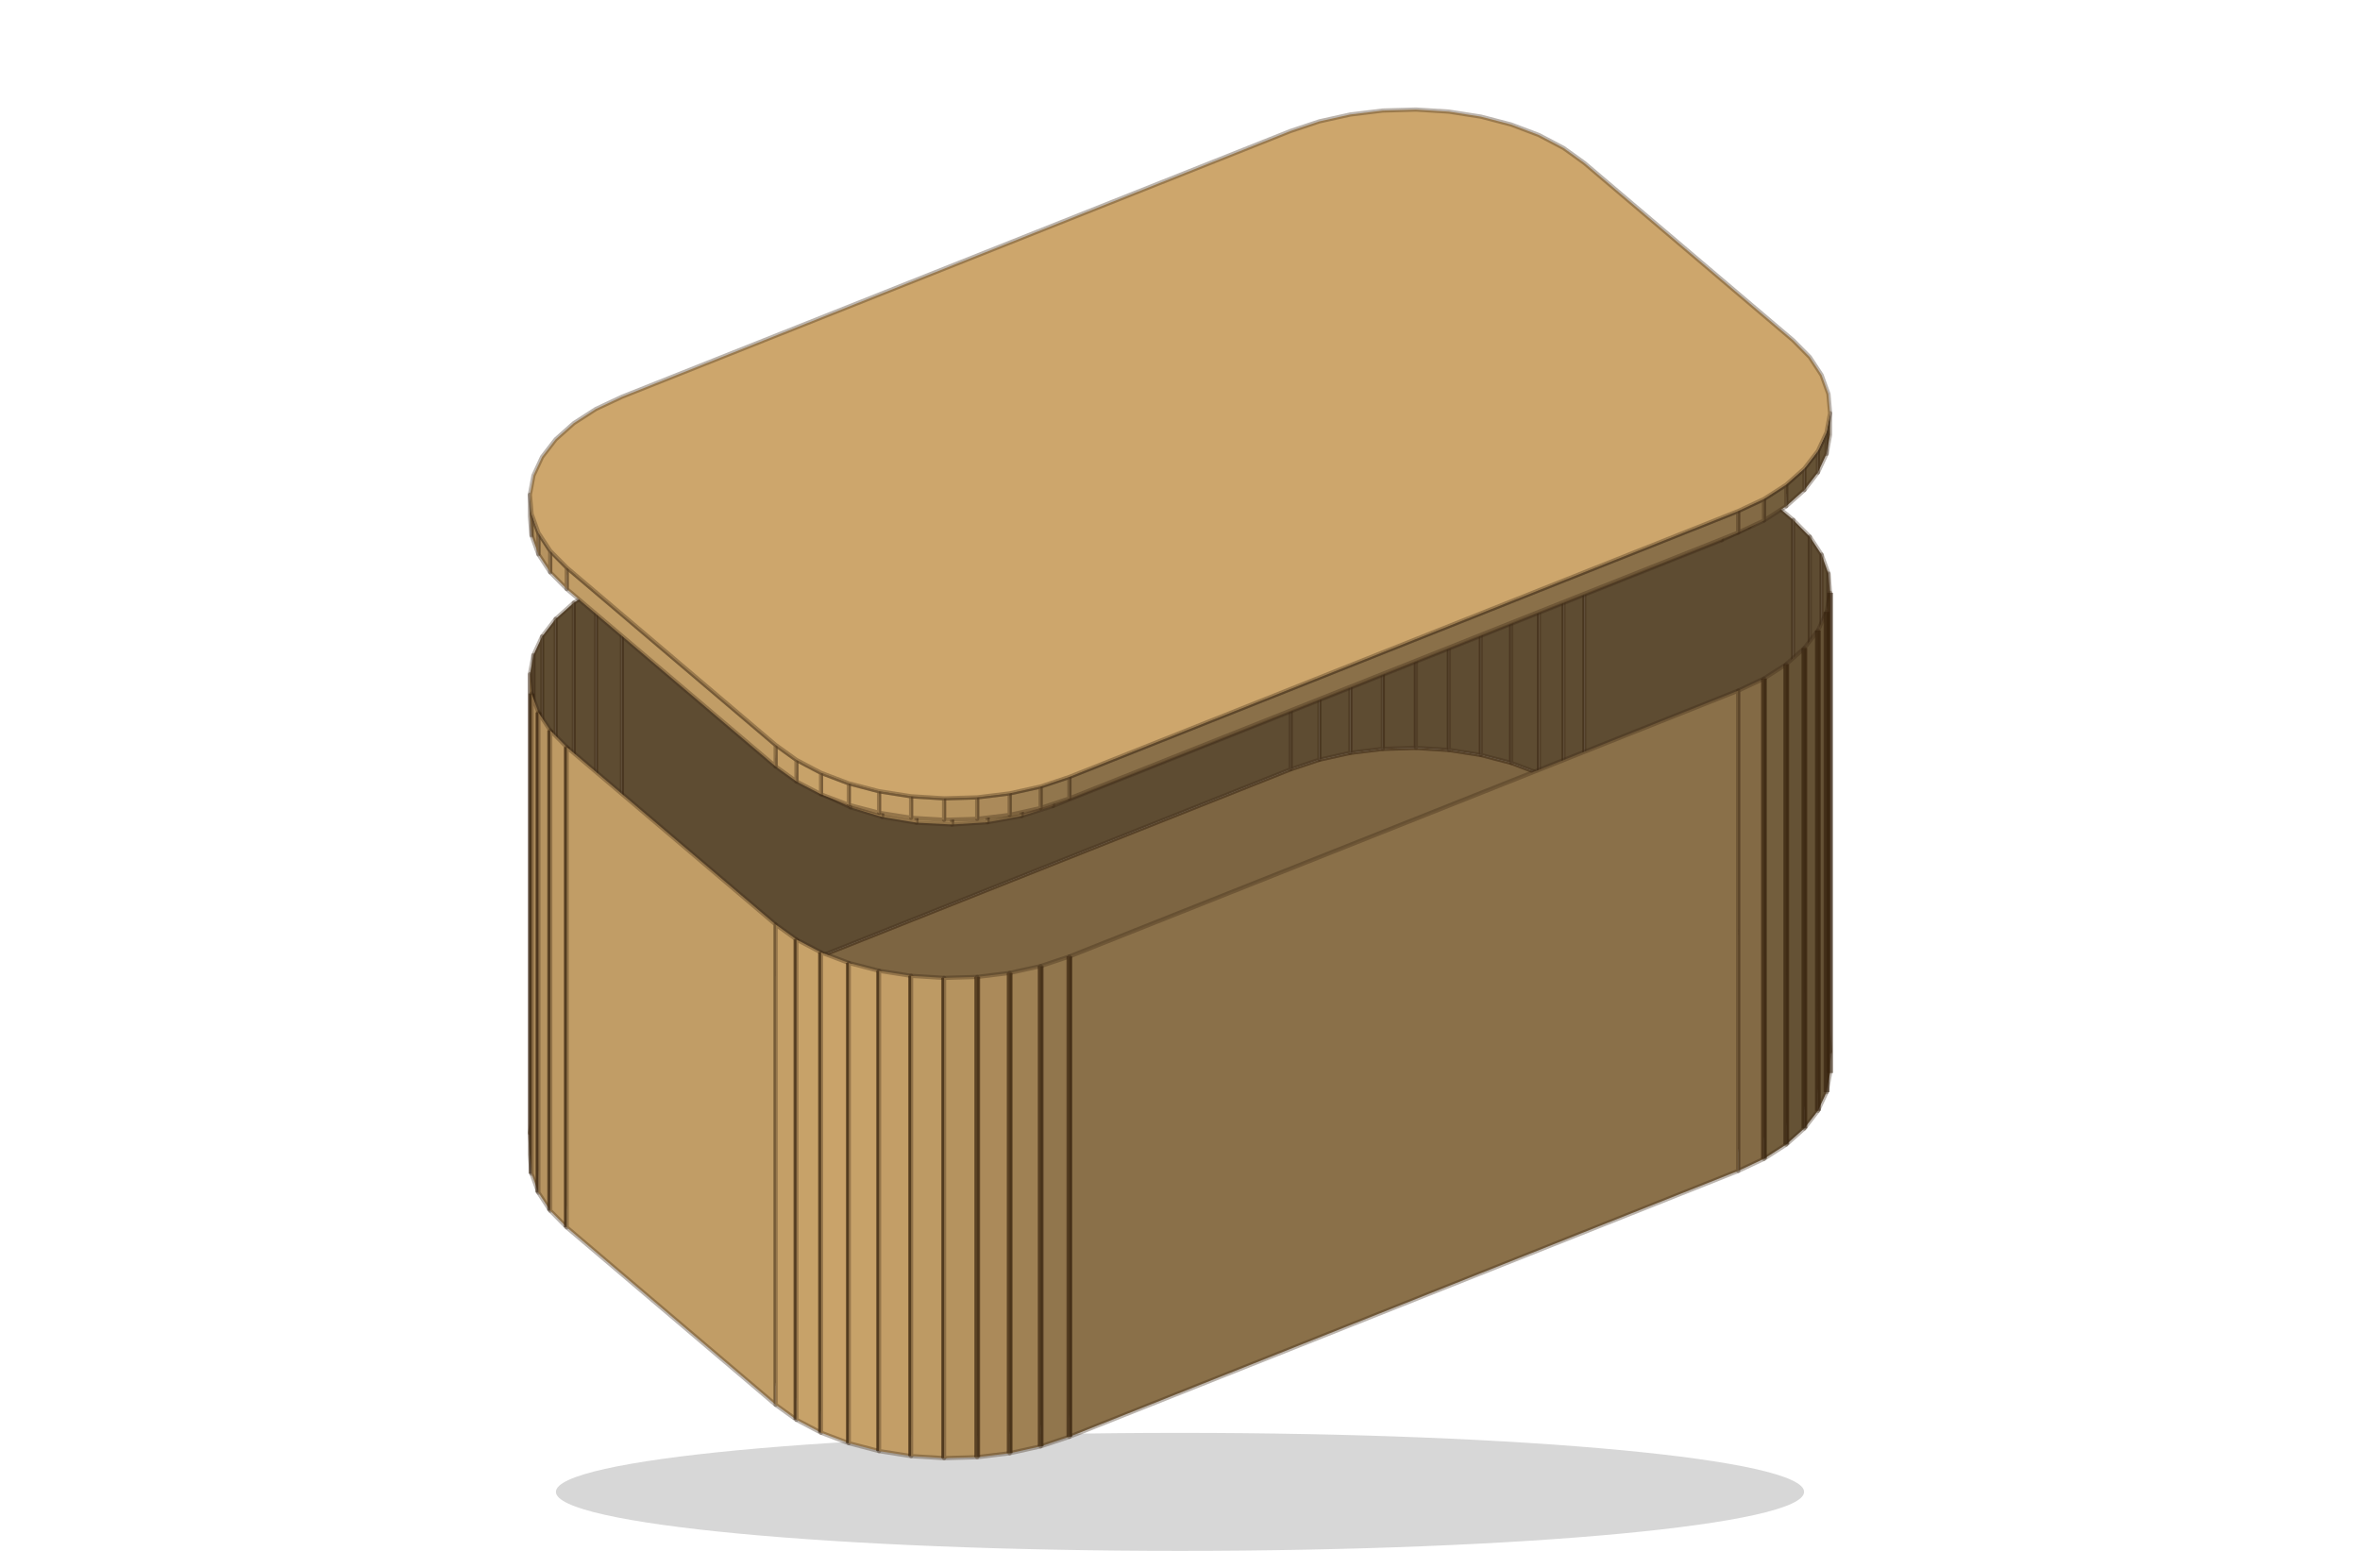
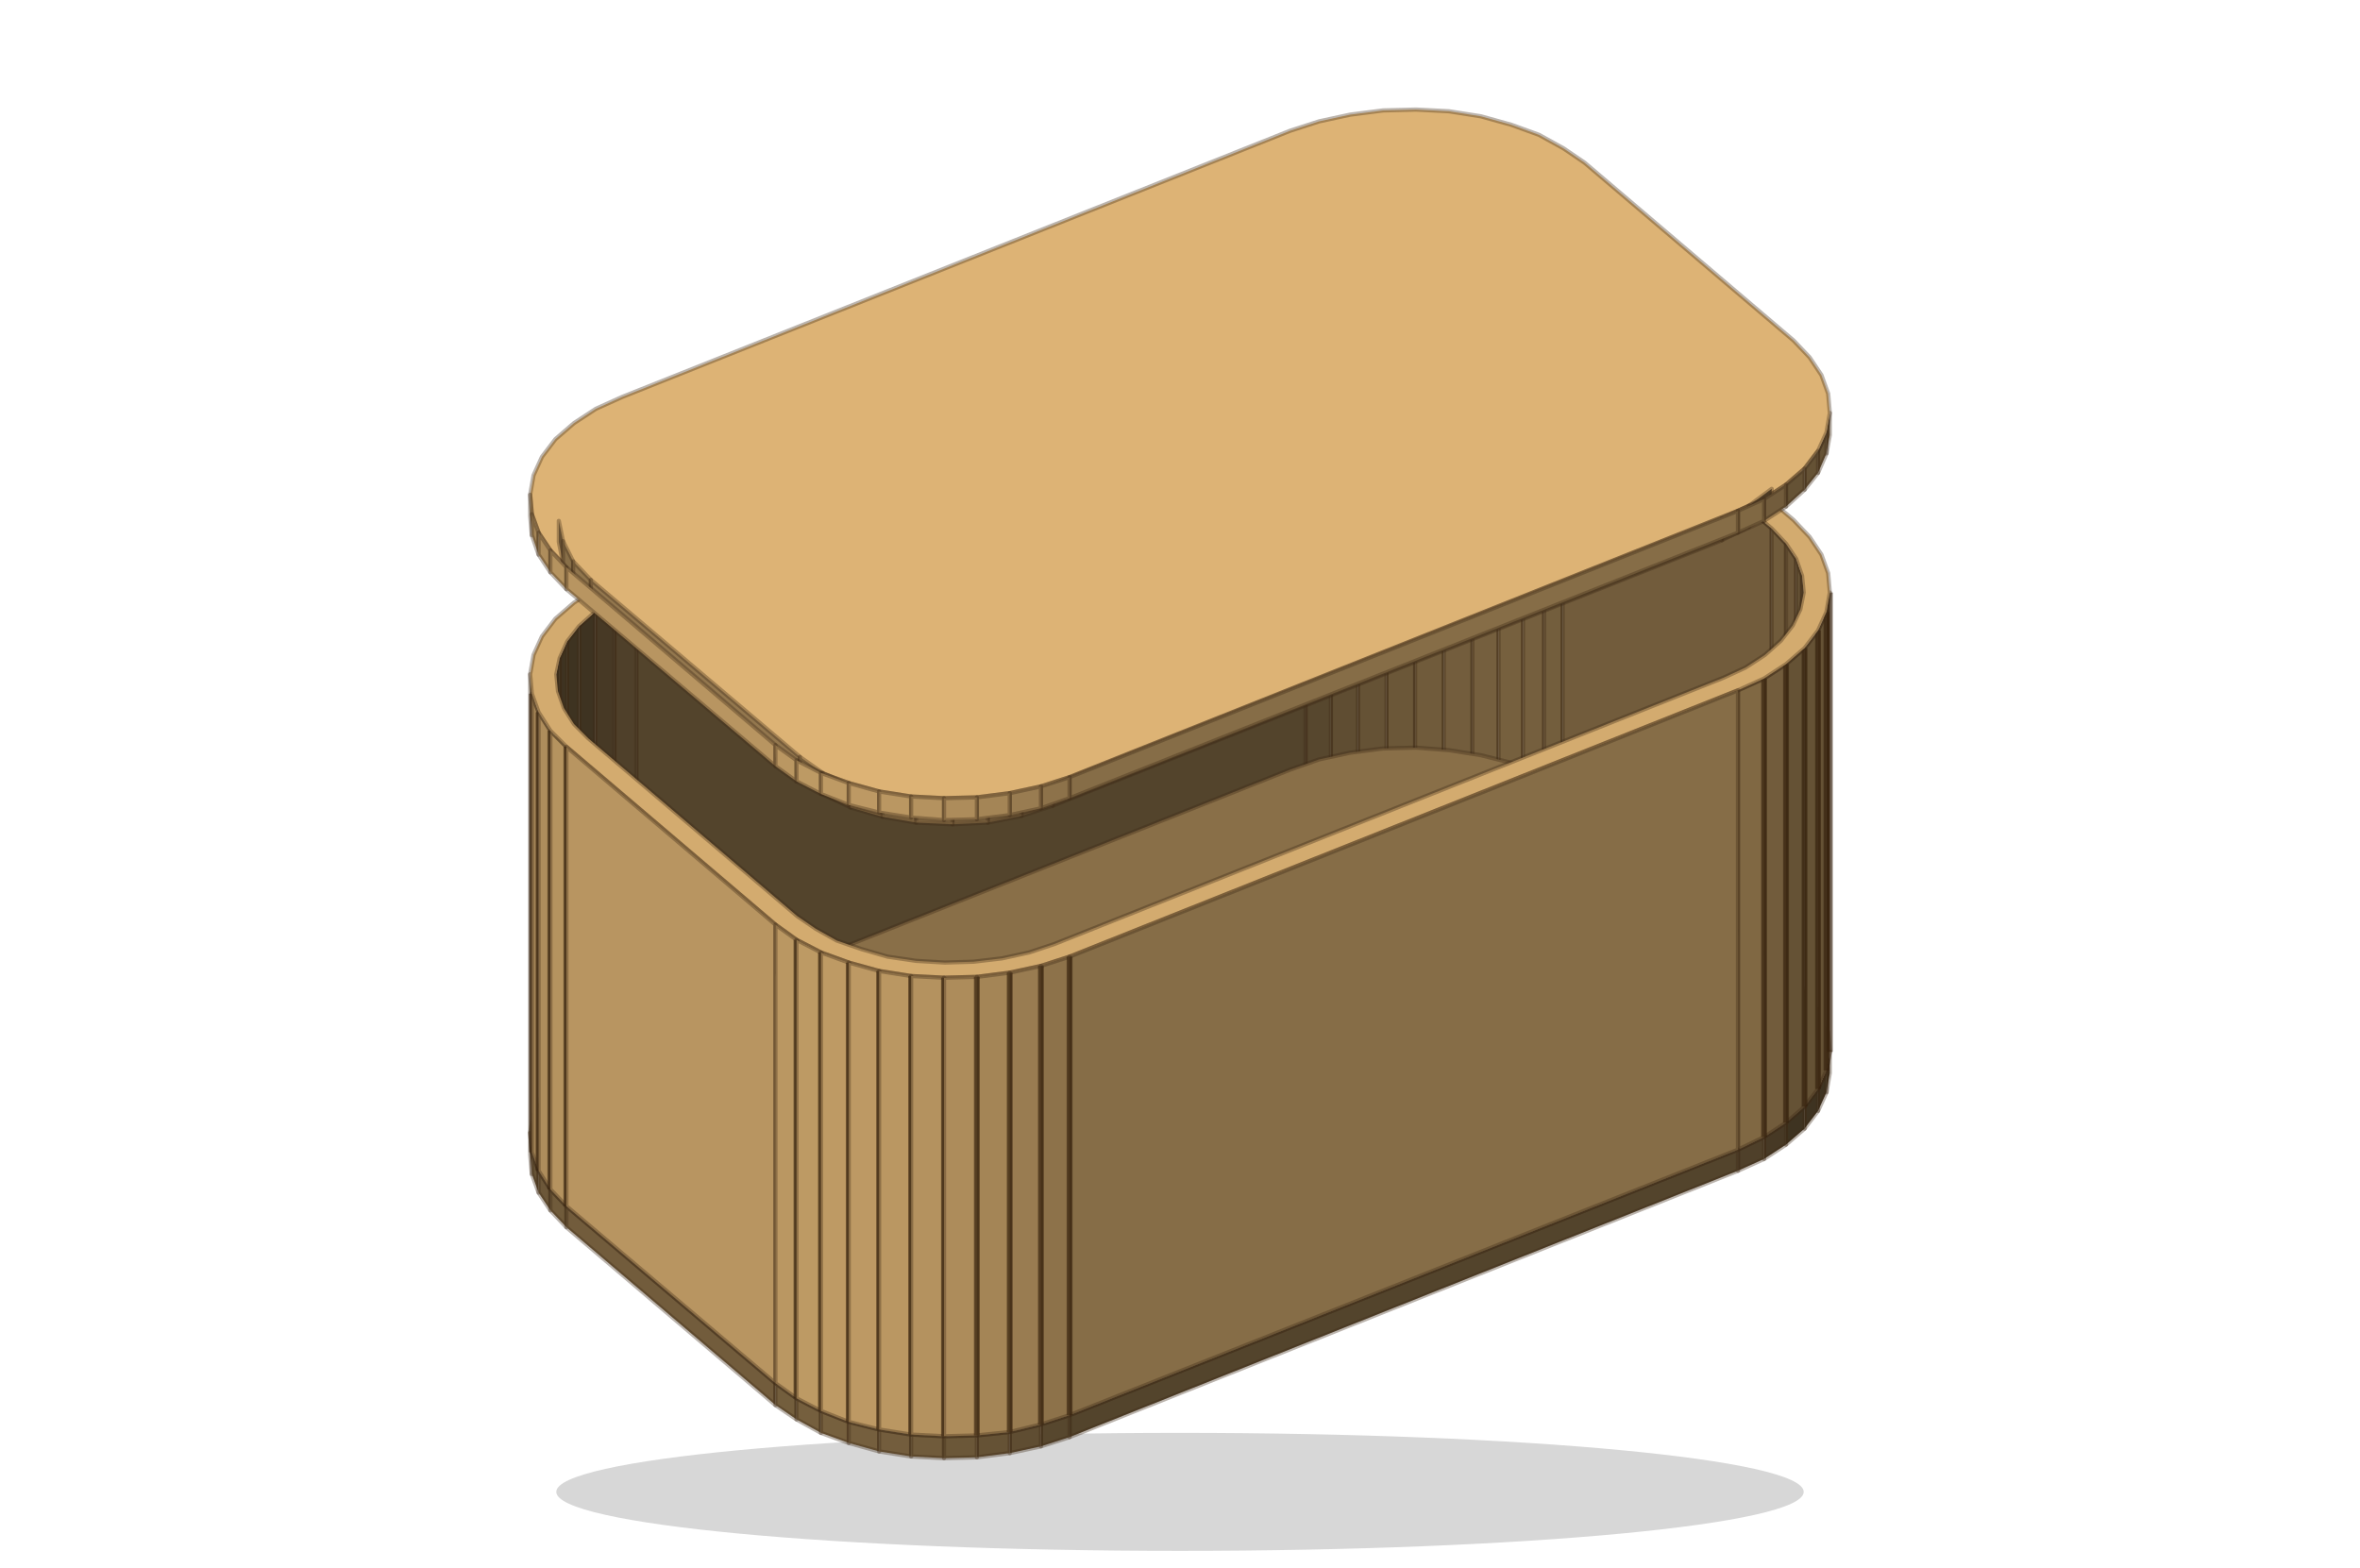
<svg xmlns="http://www.w3.org/2000/svg" viewBox="0 0 280 186">
-   <ellipse cx="140" cy="177" rx="74.045" ry="7" fill="#000" fill-opacity=".16" />
-   <polygon points="73.778,122.811 153.121,91.272 156.533,90.133 160.21,89.318 164.061,88.847 167.991,88.732 171.904,88.976 175.703,89.573 179.294,90.507 182.59,91.757 185.509,93.29 187.979,95.07 212.76,116.116 214.72,118.099 216.122,120.235 216.932,122.473 217.13,124.756 216.71,127.03 215.683,129.237 214.075,131.324 211.925,133.239 209.285,134.935 206.222,136.37 126.879,167.909 123.467,169.048 119.79,169.863 115.939,170.334 112.009,170.449 108.096,170.205 104.297,169.608 100.706,168.674 97.41,167.424 94.491,165.891 92.021,164.111 67.24,143.065 65.28,141.082 63.878,138.946 63.068,136.708 62.87,134.425 63.29,132.151 64.317,129.944 65.925,127.857 68.075,125.942 70.715,124.246" fill="rgb(125,101,66)" stroke="rgba(60,40,20,.35)" stroke-width=".5" stroke-linejoin="round" />
-   <polygon points="164.061,88.847 167.991,88.732 167.991,34.304 164.061,34.418" fill="rgb(94,76,50)" stroke="rgba(60,40,20,.35)" stroke-width=".5" stroke-linejoin="round" />
-   <polygon points="167.991,88.732 171.904,88.976 171.904,34.548 167.991,34.304" fill="rgb(94,76,50)" stroke="rgba(60,40,20,.35)" stroke-width=".5" stroke-linejoin="round" />
-   <polygon points="160.21,89.318 164.061,88.847 164.061,34.418 160.21,34.889" fill="rgb(94,76,50)" stroke="rgba(60,40,20,.35)" stroke-width=".5" stroke-linejoin="round" />
-   <polygon points="171.904,88.976 175.703,89.573 175.703,35.144 171.904,34.548" fill="rgb(94,76,50)" stroke="rgba(60,40,20,.35)" stroke-width=".5" stroke-linejoin="round" />
-   <polygon points="156.533,90.133 160.21,89.318 160.21,34.889 156.533,35.704" fill="rgb(94,76,50)" stroke="rgba(60,40,20,.35)" stroke-width=".5" stroke-linejoin="round" />
-   <polygon points="175.703,89.573 179.294,90.507 179.294,36.079 175.703,35.144" fill="rgb(94,76,50)" stroke="rgba(60,40,20,.35)" stroke-width=".5" stroke-linejoin="round" />
-   <polygon points="153.121,91.272 156.533,90.133 156.533,35.704 153.121,36.843" fill="rgb(94,76,50)" stroke="rgba(60,40,20,.35)" stroke-width=".5" stroke-linejoin="round" />
-   <polygon points="179.294,90.507 182.59,91.757 182.59,37.328 179.294,36.079" fill="rgb(94,76,50)" stroke="rgba(60,40,20,.35)" stroke-width=".5" stroke-linejoin="round" />
-   <polygon points="182.59,91.757 185.509,93.29 185.509,38.862 182.59,37.328" fill="rgb(94,76,50)" stroke="rgba(60,40,20,.35)" stroke-width=".5" stroke-linejoin="round" />
-   <polygon points="185.509,93.29 187.979,95.07 187.979,40.642 185.509,38.862" fill="rgb(94,76,50)" stroke="rgba(60,40,20,.35)" stroke-width=".5" stroke-linejoin="round" />
-   <polygon points="187.979,95.07 212.76,116.116 212.76,61.688 187.979,40.642" fill="rgb(94,76,50)" stroke="rgba(60,40,20,.35)" stroke-width=".5" stroke-linejoin="round" />
-   <polygon points="73.778,122.811 153.121,91.272 153.121,36.843 73.778,68.382" fill="rgb(94,76,50)" stroke="rgba(60,40,20,.35)" stroke-width=".5" stroke-linejoin="round" />
-   <polygon points="212.76,116.116 214.72,118.099 214.72,63.67 212.76,61.688" fill="rgb(94,76,50)" stroke="rgba(60,40,20,.35)" stroke-width=".5" stroke-linejoin="round" />
-   <polygon points="214.72,118.099 216.122,120.235 216.122,65.807 214.72,63.67" fill="rgb(94,76,50)" stroke="rgba(60,40,20,.35)" stroke-width=".5" stroke-linejoin="round" />
-   <polygon points="216.122,120.235 216.932,122.473 216.932,68.044 216.122,65.807" fill="rgb(94,76,50)" stroke="rgba(60,40,20,.35)" stroke-width=".5" stroke-linejoin="round" />
-   <polygon points="70.715,124.246 73.778,122.811 73.778,68.382 70.715,69.817" fill="rgb(94,76,50)" stroke="rgba(60,40,20,.35)" stroke-width=".5" stroke-linejoin="round" />
-   <polygon points="216.932,122.473 217.13,124.756 217.13,70.328 216.932,68.044" fill="rgb(94,76,50)" stroke="rgba(60,40,20,.35)" stroke-width=".5" stroke-linejoin="round" />
-   <polygon points="68.075,125.942 70.715,124.246 70.715,69.817 68.075,71.513" fill="rgb(94,76,50)" stroke="rgba(60,40,20,.35)" stroke-width=".5" stroke-linejoin="round" />
-   <polygon points="65.925,127.857 68.075,125.942 68.075,71.513 65.925,73.428" fill="rgb(94,76,50)" stroke="rgba(60,40,20,.35)" stroke-width=".5" stroke-linejoin="round" />
-   <polygon points="64.317,129.944 65.925,127.857 65.925,73.428 64.317,75.515" fill="rgb(94,76,50)" stroke="rgba(60,40,20,.35)" stroke-width=".5" stroke-linejoin="round" />
-   <polygon points="63.29,132.151 64.317,129.944 64.317,75.515 63.29,77.722" fill="rgb(94,76,50)" stroke="rgba(60,40,20,.35)" stroke-width=".5" stroke-linejoin="round" />
-   <polygon points="62.87,134.425 63.29,132.151 63.29,77.722 62.87,79.996" fill="rgb(94,76,50)" stroke="rgba(60,40,20,.35)" stroke-width=".5" stroke-linejoin="round" />
-   <polygon points="217.13,127.308 216.71,129.581 216.71,72.601 217.13,70.328" fill="rgb(101,82,53)" stroke="rgba(60,40,20,.35)" stroke-width=".5" stroke-linejoin="round" />
-   <line x1="217.13" y1="127.308" x2="217.13" y2="70.328" stroke="rgba(50,30,10,.55)" stroke-width=".7" />
-   <polygon points="216.71,129.581 215.683,131.789 215.683,74.809 216.71,72.601" fill="rgb(101,82,53)" stroke="rgba(60,40,20,.35)" stroke-width=".5" stroke-linejoin="round" />
-   <line x1="216.71" y1="129.581" x2="216.71" y2="72.601" stroke="rgba(50,30,10,.55)" stroke-width=".7" />
-   <polygon points="215.683,131.789 214.075,133.875 214.075,76.896 215.683,74.809" fill="rgb(101,82,53)" stroke="rgba(60,40,20,.35)" stroke-width=".5" stroke-linejoin="round" />
-   <line x1="215.683" y1="131.789" x2="215.683" y2="74.809" stroke="rgba(50,30,10,.55)" stroke-width=".7" />
-   <polygon points="214.075,133.875 211.925,135.79 211.925,78.81 214.075,76.896" fill="rgb(101,82,53)" stroke="rgba(60,40,20,.35)" stroke-width=".5" stroke-linejoin="round" />
-   <line x1="214.075" y1="133.875" x2="214.075" y2="76.896" stroke="rgba(50,30,10,.55)" stroke-width=".7" />
-   <polygon points="211.925,135.79 209.285,137.486 209.285,80.506 211.925,78.81" fill="rgb(115,94,61)" stroke="rgba(60,40,20,.35)" stroke-width=".5" stroke-linejoin="round" />
-   <line x1="211.925" y1="135.79" x2="211.925" y2="78.81" stroke="rgba(50,30,10,.55)" stroke-width=".7" />
-   <polygon points="63.068,139.259 62.87,136.976 62.87,79.996 63.068,82.28" fill="rgb(160,130,84)" stroke="rgba(60,40,20,.35)" stroke-width=".5" stroke-linejoin="round" />
-   <line x1="63.068" y1="139.259" x2="63.068" y2="82.28" stroke="rgba(50,30,10,.55)" stroke-width=".7" />
-   <polygon points="209.285,137.486 206.222,138.921 206.222,81.942 209.285,80.506" fill="rgb(131,106,69)" stroke="rgba(60,40,20,.35)" stroke-width=".5" stroke-linejoin="round" />
-   <line x1="209.285" y1="137.486" x2="209.285" y2="80.506" stroke="rgba(50,30,10,.55)" stroke-width=".7" />
-   <polygon points="63.878,141.497 63.068,139.259 63.068,82.28 63.878,84.517" fill="rgb(172,139,91)" stroke="rgba(60,40,20,.35)" stroke-width=".5" stroke-linejoin="round" />
-   <line x1="63.878" y1="141.497" x2="63.878" y2="84.517" stroke="rgba(50,30,10,.55)" stroke-width=".7" />
-   <polygon points="65.28,143.633 63.878,141.497 63.878,84.517 65.28,86.654" fill="rgb(182,147,96)" stroke="rgba(60,40,20,.35)" stroke-width=".5" stroke-linejoin="round" />
-   <line x1="65.28" y1="143.633" x2="65.28" y2="86.654" stroke="rgba(50,30,10,.55)" stroke-width=".7" />
-   <polygon points="67.24,145.616 65.28,143.633 65.28,86.654 67.24,88.636" fill="rgb(190,154,100)" stroke="rgba(60,40,20,.35)" stroke-width=".5" stroke-linejoin="round" />
-   <line x1="67.24" y1="145.616" x2="67.24" y2="88.636" stroke="rgba(50,30,10,.55)" stroke-width=".7" />
-   <polygon points="206.222,138.921 126.879,170.461 126.879,113.481 206.222,81.942" fill="rgb(138,112,73)" stroke="rgba(60,40,20,.35)" stroke-width=".5" stroke-linejoin="round" />
-   <polygon points="92.021,166.662 67.24,145.616 67.24,88.636 92.021,109.682" fill="rgb(193,157,102)" stroke="rgba(60,40,20,.35)" stroke-width=".5" stroke-linejoin="round" />
-   <polygon points="94.491,168.442 92.021,166.662 92.021,109.682 94.491,111.462" fill="rgb(196,159,103)" stroke="rgba(60,40,20,.35)" stroke-width=".5" stroke-linejoin="round" />
-   <line x1="94.491" y1="168.442" x2="94.491" y2="111.462" stroke="rgba(50,30,10,.55)" stroke-width=".7" />
-   <polygon points="97.41,169.976 94.491,168.442 94.491,111.462 97.41,112.996" fill="rgb(199,162,105)" stroke="rgba(60,40,20,.35)" stroke-width=".5" stroke-linejoin="round" />
-   <line x1="97.41" y1="169.976" x2="97.41" y2="112.996" stroke="rgba(50,30,10,.55)" stroke-width=".7" />
-   <polygon points="100.706,171.225 97.41,169.976 97.41,112.996 100.706,114.245" fill="rgb(201,163,106)" stroke="rgba(60,40,20,.35)" stroke-width=".5" stroke-linejoin="round" />
-   <line x1="100.706" y1="171.225" x2="100.706" y2="114.245" stroke="rgba(50,30,10,.55)" stroke-width=".7" />
-   <polygon points="126.879,170.461 123.467,171.6 123.467,114.62 126.879,113.481" fill="rgb(145,118,77)" stroke="rgba(60,40,20,.35)" stroke-width=".5" stroke-linejoin="round" />
-   <line x1="126.879" y1="170.461" x2="126.879" y2="113.481" stroke="rgba(50,30,10,.55)" stroke-width=".7" />
-   <polygon points="104.297,172.16 100.706,171.225 100.706,114.245 104.297,115.18" fill="rgb(199,162,105)" stroke="rgba(60,40,20,.35)" stroke-width=".5" stroke-linejoin="round" />
-   <line x1="104.297" y1="172.16" x2="104.297" y2="115.18" stroke="rgba(50,30,10,.55)" stroke-width=".7" />
-   <polygon points="123.467,171.6 119.79,172.415 119.79,115.435 123.467,114.62" fill="rgb(159,129,84)" stroke="rgba(60,40,20,.35)" stroke-width=".5" stroke-linejoin="round" />
-   <line x1="123.467" y1="171.6" x2="123.467" y2="114.62" stroke="rgba(50,30,10,.55)" stroke-width=".7" />
-   <polygon points="108.096,172.756 104.297,172.16 104.297,115.18 108.096,115.776" fill="rgb(195,158,103)" stroke="rgba(60,40,20,.35)" stroke-width=".5" stroke-linejoin="round" />
-   <line x1="108.096" y1="172.756" x2="108.096" y2="115.776" stroke="rgba(50,30,10,.55)" stroke-width=".7" />
-   <polygon points="119.79,172.415 115.939,172.885 115.939,115.905 119.79,115.435" fill="rgb(171,138,90)" stroke="rgba(60,40,20,.35)" stroke-width=".5" stroke-linejoin="round" />
-   <line x1="119.79" y1="172.415" x2="119.79" y2="115.435" stroke="rgba(50,30,10,.55)" stroke-width=".7" />
-   <polygon points="112.009,173 108.096,172.756 108.096,115.776 112.009,116.02" fill="rgb(189,154,100)" stroke="rgba(60,40,20,.35)" stroke-width=".5" stroke-linejoin="round" />
-   <line x1="112.009" y1="173" x2="112.009" y2="116.02" stroke="rgba(50,30,10,.55)" stroke-width=".7" />
-   <polygon points="115.939,172.885 112.009,173 112.009,116.02 115.939,115.905" fill="rgb(181,147,95)" stroke="rgba(60,40,20,.35)" stroke-width=".5" stroke-linejoin="round" />
-   <line x1="115.939" y1="172.885" x2="115.939" y2="115.905" stroke="rgba(50,30,10,.55)" stroke-width=".7" />
-   <polygon points="213.69,53.577 213.321,56.031 213.321,53.48 213.69,51.025" fill="rgb(101,82,53)" stroke="rgba(60,40,20,.35)" stroke-width=".5" stroke-linejoin="round" />
-   <polygon points="213.321,56.031 212.135,58.396 212.135,55.845 213.321,53.48" fill="rgb(101,82,53)" stroke="rgba(60,40,20,.35)" stroke-width=".5" stroke-linejoin="round" />
-   <polygon points="212.135,58.396 210.177,60.582 210.177,58.03 212.135,55.845" fill="rgb(101,82,53)" stroke="rgba(60,40,20,.35)" stroke-width=".5" stroke-linejoin="round" />
-   <polygon points="210.177,60.582 207.523,62.503 207.523,59.952 210.177,58.03" fill="rgb(110,89,58)" stroke="rgba(60,40,20,.35)" stroke-width=".5" stroke-linejoin="round" />
-   <polygon points="207.523,62.503 204.275,64.087 204.275,61.536 207.523,59.952" fill="rgb(129,105,68)" stroke="rgba(60,40,20,.35)" stroke-width=".5" stroke-linejoin="round" />
-   <polygon points="204.275,64.087 124.932,95.626 124.932,93.075 204.275,61.536" fill="rgb(138,112,73)" stroke="rgba(60,40,20,.35)" stroke-width=".5" stroke-linejoin="round" />
-   <polygon points="124.932,95.626 121.215,96.811 121.215,94.26 124.932,93.075" fill="rgb(147,119,78)" stroke="rgba(60,40,20,.35)" stroke-width=".5" stroke-linejoin="round" />
-   <polygon points="121.215,96.811 117.171,97.552 117.171,95.001 121.215,94.26" fill="rgb(163,133,86)" stroke="rgba(60,40,20,.35)" stroke-width=".5" stroke-linejoin="round" />
-   <polygon points="117.171,97.552 112.956,97.821 112.956,95.269 117.171,95.001" fill="rgb(177,144,94)" stroke="rgba(60,40,20,.35)" stroke-width=".5" stroke-linejoin="round" />
-   <polygon points="112.956,97.821 108.732,97.606 108.732,95.055 112.956,95.269" fill="rgb(188,153,99)" stroke="rgba(60,40,20,.35)" stroke-width=".5" stroke-linejoin="round" />
-   <polygon points="108.732,97.606 104.661,96.917 104.661,94.365 108.732,95.055" fill="rgb(196,159,103)" stroke="rgba(60,40,20,.35)" stroke-width=".5" stroke-linejoin="round" />
-   <polygon points="104.661,96.917 100.9,95.779 100.9,93.228 104.661,94.365" fill="rgb(200,162,105)" stroke="rgba(60,40,20,.35)" stroke-width=".5" stroke-linejoin="round" />
-   <polygon points="100.9,95.779 97.593,94.237 97.593,91.686 100.9,93.228" fill="rgb(200,162,106)" stroke="rgba(60,40,20,.35)" stroke-width=".5" stroke-linejoin="round" />
-   <polygon points="97.593,94.237 94.867,92.35 94.867,89.798 97.593,91.686" fill="rgb(196,159,104)" stroke="rgba(60,40,20,.35)" stroke-width=".5" stroke-linejoin="round" />
-   <polygon points="94.867,92.35 70.086,71.304 70.086,68.752 94.867,89.798" fill="rgb(193,157,102)" stroke="rgba(60,40,20,.35)" stroke-width=".5" stroke-linejoin="round" />
-   <polygon points="70.086,71.304 68.047,69.144 68.047,66.593 70.086,68.752" fill="rgb(189,153,100)" stroke="rgba(60,40,20,.35)" stroke-width=".5" stroke-linejoin="round" />
-   <polygon points="68.047,69.144 66.772,66.794 66.772,64.243 68.047,66.593" fill="rgb(178,145,94)" stroke="rgba(60,40,20,.35)" stroke-width=".5" stroke-linejoin="round" />
-   <polygon points="66.772,66.794 66.31,64.345 66.31,61.794 66.772,64.243" fill="rgb(165,133,87)" stroke="rgba(60,40,20,.35)" stroke-width=".5" stroke-linejoin="round" />
-   <polygon points="217.13,51.575 216.71,53.849 216.71,51.298 217.13,49.024" fill="rgb(101,82,53)" stroke="rgba(60,40,20,.35)" stroke-width=".5" stroke-linejoin="round" />
-   <polygon points="216.71,53.849 215.683,56.056 215.683,53.505 216.71,51.298" fill="rgb(101,82,53)" stroke="rgba(60,40,20,.35)" stroke-width=".5" stroke-linejoin="round" />
-   <polygon points="215.683,56.056 214.075,58.143 214.075,55.592 215.683,53.505" fill="rgb(101,82,53)" stroke="rgba(60,40,20,.35)" stroke-width=".5" stroke-linejoin="round" />
-   <polygon points="214.075,58.143 211.925,60.058 211.925,57.507 214.075,55.592" fill="rgb(101,82,53)" stroke="rgba(60,40,20,.35)" stroke-width=".5" stroke-linejoin="round" />
-   <polygon points="211.925,60.058 209.285,61.754 209.285,59.203 211.925,57.507" fill="rgb(115,94,61)" stroke="rgba(60,40,20,.35)" stroke-width=".5" stroke-linejoin="round" />
-   <polygon points="209.285,61.754 206.222,63.189 206.222,60.638 209.285,59.203" fill="rgb(131,106,69)" stroke="rgba(60,40,20,.35)" stroke-width=".5" stroke-linejoin="round" />
-   <polygon points="206.222,63.189 126.879,94.728 126.879,92.177 206.222,60.638" fill="rgb(138,112,73)" stroke="rgba(60,40,20,.35)" stroke-width=".5" stroke-linejoin="round" />
-   <polygon points="126.879,94.728 123.467,95.867 123.467,93.316 126.879,92.177" fill="rgb(145,118,77)" stroke="rgba(60,40,20,.35)" stroke-width=".5" stroke-linejoin="round" />
-   <polygon points="123.467,95.867 119.79,96.682 119.79,94.131 123.467,93.316" fill="rgb(159,129,84)" stroke="rgba(60,40,20,.35)" stroke-width=".5" stroke-linejoin="round" />
-   <polygon points="119.79,96.682 115.939,97.153 115.939,94.602 119.79,94.131" fill="rgb(171,138,90)" stroke="rgba(60,40,20,.35)" stroke-width=".5" stroke-linejoin="round" />
-   <polygon points="115.939,97.153 112.009,97.268 112.009,94.716 115.939,94.602" fill="rgb(181,147,95)" stroke="rgba(60,40,20,.35)" stroke-width=".5" stroke-linejoin="round" />
-   <polygon points="112.009,97.268 108.096,97.024 108.096,94.473 112.009,94.716" fill="rgb(189,154,100)" stroke="rgba(60,40,20,.35)" stroke-width=".5" stroke-linejoin="round" />
-   <polygon points="108.096,97.024 104.297,96.427 104.297,93.876 108.096,94.473" fill="rgb(195,158,103)" stroke="rgba(60,40,20,.35)" stroke-width=".5" stroke-linejoin="round" />
-   <polygon points="104.297,96.427 100.706,95.493 100.706,92.942 104.297,93.876" fill="rgb(199,162,105)" stroke="rgba(60,40,20,.35)" stroke-width=".5" stroke-linejoin="round" />
-   <polygon points="100.706,95.493 97.41,94.243 97.41,91.692 100.706,92.942" fill="rgb(201,163,106)" stroke="rgba(60,40,20,.35)" stroke-width=".5" stroke-linejoin="round" />
-   <polygon points="97.41,94.243 94.491,92.71 94.491,90.158 97.41,91.692" fill="rgb(199,162,105)" stroke="rgba(60,40,20,.35)" stroke-width=".5" stroke-linejoin="round" />
-   <polygon points="94.491,92.71 92.021,90.93 92.021,88.378 94.491,90.158" fill="rgb(196,159,103)" stroke="rgba(60,40,20,.35)" stroke-width=".5" stroke-linejoin="round" />
-   <polygon points="92.021,90.93 67.24,69.884 67.24,67.332 92.021,88.378" fill="rgb(193,157,102)" stroke="rgba(60,40,20,.35)" stroke-width=".5" stroke-linejoin="round" />
-   <polygon points="67.24,69.884 65.28,67.901 65.28,65.35 67.24,67.332" fill="rgb(190,154,100)" stroke="rgba(60,40,20,.35)" stroke-width=".5" stroke-linejoin="round" />
-   <polygon points="65.28,67.901 63.878,65.765 63.878,63.213 65.28,65.35" fill="rgb(182,147,96)" stroke="rgba(60,40,20,.35)" stroke-width=".5" stroke-linejoin="round" />
-   <polygon points="63.878,65.765 63.068,63.527 63.068,60.976 63.878,63.213" fill="rgb(172,139,91)" stroke="rgba(60,40,20,.35)" stroke-width=".5" stroke-linejoin="round" />
-   <polygon points="63.068,63.527 62.87,61.244 62.87,58.692 63.068,60.976" fill="rgb(160,130,84)" stroke="rgba(60,40,20,.35)" stroke-width=".5" stroke-linejoin="round" />
-   <polygon points="73.778,47.079 153.121,15.539 156.533,14.4 160.21,13.585 164.061,13.115 167.991,13 171.904,13.244 175.703,13.84 179.294,14.775 182.59,16.024 185.509,17.558 187.979,19.338 212.76,40.384 214.72,42.367 216.122,44.503 216.932,46.741 217.13,49.024 216.71,51.298 215.683,53.505 214.075,55.592 211.925,57.507 209.285,59.203 206.222,60.638 126.879,92.177 123.467,93.316 119.79,94.131 115.939,94.602 112.009,94.716 108.096,94.473 104.297,93.876 100.706,92.942 97.41,91.692 94.491,90.158 92.021,88.378 67.24,67.332 65.28,65.35 63.878,63.213 63.068,60.976 62.87,58.692 63.29,56.419 64.317,54.211 65.925,52.125 68.075,50.21 70.715,48.514" fill="rgb(205,166,108)" stroke="rgba(60,40,20,.35)" stroke-width=".5" stroke-linejoin="round" />
+   <ellipse cx="140" cy="177" rx="74" ry="7" fill="#000" fill-opacity=".16" />
+   <polygon points="164.5,90.7 167.9,90.6 167.9,36.1 164.5,36.2" fill="rgb(107,87,56)" stroke="rgba(60,40,20,.35)" stroke-width=".5" stroke-linejoin="round" />
+   <polygon points="167.9,90.6 171.3,90.8 171.3,36.3 167.9,36.1" fill="rgb(112,91,59)" stroke="rgba(60,40,20,.35)" stroke-width=".5" stroke-linejoin="round" />
+   <polygon points="161.1,91.1 164.5,90.7 164.5,36.2 161.1,36.6" fill="rgb(101,82,53)" stroke="rgba(60,40,20,.35)" stroke-width=".5" stroke-linejoin="round" />
+   <polygon points="171.3,90.8 174.7,91.3 174.7,36.9 171.3,36.3" fill="rgb(115,93,61)" stroke="rgba(60,40,20,.35)" stroke-width=".5" stroke-linejoin="round" />
+   <polygon points="157.9,91.8 161.1,91.1 161.1,36.6 157.9,37.3" fill="rgb(95,77,50)" stroke="rgba(60,40,20,.35)" stroke-width=".5" stroke-linejoin="round" />
+   <polygon points="174.7,91.3 177.8,92.1 177.8,37.7 174.7,36.9" fill="rgb(117,95,62)" stroke="rgba(60,40,20,.35)" stroke-width=".5" stroke-linejoin="round" />
+   <polygon points="154.9,92.8 157.9,91.8 157.9,37.3 154.9,38.3" fill="rgb(87,71,46)" stroke="rgba(60,40,20,.35)" stroke-width=".5" stroke-linejoin="round" />
+   <polygon points="177.8,92.1 180.7,93.2 180.7,38.8 177.8,37.7" fill="rgb(118,96,62)" stroke="rgba(60,40,20,.35)" stroke-width=".5" stroke-linejoin="round" />
+   <polygon points="180.7,93.2 183.2,94.5 183.2,40.1 180.7,38.8" fill="rgb(117,95,62)" stroke="rgba(60,40,20,.35)" stroke-width=".5" stroke-linejoin="round" />
+   <polygon points="183.2,94.5 185.4,96.1 185.4,41.7 183.2,40.1" fill="rgb(115,94,61)" stroke="rgba(60,40,20,.35)" stroke-width=".5" stroke-linejoin="round" />
+   <polygon points="185.4,96.1 210.2,117.1 210.2,62.7 185.4,41.7" fill="rgb(114,92,60)" stroke="rgba(60,40,20,.35)" stroke-width=".5" stroke-linejoin="round" />
+   <polygon points="75.5,124.3 154.9,92.8 154.9,38.3 75.5,69.9" fill="rgb(83,68,44)" stroke="rgba(60,40,20,.35)" stroke-width=".5" stroke-linejoin="round" />
+   <polygon points="217.1,127.3 217.1,124.8 216.7,127 216.7,129.6" fill="rgb(62,51,33)" stroke="rgba(60,40,20,.35)" stroke-width=".5" stroke-linejoin="round" />
+   <polygon points="216.7,129.6 216.7,127 215.7,129.2 215.7,131.8" fill="rgb(62,51,33)" stroke="rgba(60,40,20,.35)" stroke-width=".5" stroke-linejoin="round" />
+   <polygon points="70.7,124.2 68.1,125.9 65.9,127.9 64.3,129.9 63.3,132.2 62.9,134.4 63.1,136.7 63.9,138.9 65.3,141.1 67.2,143.1 92,164.1 94.5,165.9 97.4,167.4 100.7,168.7 104.3,169.6 108.1,170.2 112,170.4 115.9,170.3 119.8,169.9 123.5,169 126.9,167.9 206.2,136.4 209.3,134.9 211.9,133.2 214.1,131.3 215.7,129.2 216.7,127 217.1,124.8 216.9,122.5 216.1,120.2 214.7,118.1 212.8,116.1 188,95.1 185.5,93.3 182.6,91.8 179.3,90.5 175.7,89.6 171.9,89 168,88.7 164.1,88.8 160.2,89.3 156.5,90.1 153.1,91.3 73.8,122.8" fill="rgb(137,111,72)" stroke="rgba(60,40,20,.35)" stroke-width=".5" stroke-linejoin="round" />
+   <polygon points="215.7,131.8 215.7,129.2 214.1,131.3 214.1,133.9" fill="rgb(62,51,33)" stroke="rgba(60,40,20,.35)" stroke-width=".5" stroke-linejoin="round" />
+   <polygon points="214.1,133.9 214.1,131.3 211.9,133.2 211.9,135.8" fill="rgb(62,51,33)" stroke="rgba(60,40,20,.35)" stroke-width=".5" stroke-linejoin="round" />
+   <polygon points="210.2,117.1 211.9,118.9 211.9,64.5 210.2,62.7" fill="rgb(112,91,59)" stroke="rgba(60,40,20,.35)" stroke-width=".5" stroke-linejoin="round" />
+   <polygon points="211.9,135.8 211.9,133.2 209.3,134.9 209.3,137.5" fill="rgb(71,57,37)" stroke="rgba(60,40,20,.35)" stroke-width=".5" stroke-linejoin="round" />
+   <polygon points="211.9,118.9 213.1,120.7 213.1,66.3 211.9,64.5" fill="rgb(108,87,57)" stroke="rgba(60,40,20,.35)" stroke-width=".5" stroke-linejoin="round" />
+   <polygon points="63.1,139.3 63.1,136.7 62.9,134.4 62.9,137" fill="rgb(95,77,50)" stroke="rgba(60,40,20,.35)" stroke-width=".5" stroke-linejoin="round" />
+   <polygon points="209.3,137.5 209.3,134.9 206.2,136.4 206.2,138.9" fill="rgb(79,64,42)" stroke="rgba(60,40,20,.35)" stroke-width=".5" stroke-linejoin="round" />
+   <polygon points="213.1,120.7 213.8,122.7 213.8,68.3 213.1,66.3" fill="rgb(102,83,54)" stroke="rgba(60,40,20,.35)" stroke-width=".5" stroke-linejoin="round" />
+   <polygon points="63.9,141.5 63.9,138.9 63.1,136.7 63.1,139.3" fill="rgb(102,83,54)" stroke="rgba(60,40,20,.35)" stroke-width=".5" stroke-linejoin="round" />
+   <polygon points="213.8,122.7 214,124.7 214,70.3 213.8,68.3" fill="rgb(95,77,50)" stroke="rgba(60,40,20,.35)" stroke-width=".5" stroke-linejoin="round" />
+   <polygon points="72.9,125.6 75.5,124.3 75.5,69.9 72.9,71.1" fill="rgb(79,64,42)" stroke="rgba(60,40,20,.35)" stroke-width=".5" stroke-linejoin="round" />
+   <polygon points="65.3,143.6 65.3,141.1 63.9,138.9 63.9,141.5" fill="rgb(108,87,57)" stroke="rgba(60,40,20,.35)" stroke-width=".5" stroke-linejoin="round" />
+   <polygon points="217.1,124.8 217.1,70.3 216.7,72.6 216.7,127" fill="rgb(101,82,53)" stroke="rgba(60,40,20,.35)" stroke-width=".5" stroke-linejoin="round" />
+   <line x1="217.1" y1="124.8" x2="217.1" y2="70.3" stroke="rgba(50,30,10,.55)" stroke-width=".7" />
+   <polygon points="70.6,127.1 72.9,125.6 72.9,71.1 70.6,72.6" fill="rgb(71,57,37)" stroke="rgba(60,40,20,.35)" stroke-width=".5" stroke-linejoin="round" />
+   <polygon points="67.2,145.6 67.2,143.1 65.3,141.1 65.3,143.6" fill="rgb(112,91,59)" stroke="rgba(60,40,20,.35)" stroke-width=".5" stroke-linejoin="round" />
+   <polygon points="68.7,128.7 70.6,127.1 70.6,72.6 68.7,74.3" fill="rgb(62,51,33)" stroke="rgba(60,40,20,.35)" stroke-width=".5" stroke-linejoin="round" />
+   <polygon points="216.7,127 216.7,72.6 215.7,74.8 215.7,129.2" fill="rgb(101,82,53)" stroke="rgba(60,40,20,.35)" stroke-width=".5" stroke-linejoin="round" />
+   <line x1="216.7" y1="127" x2="216.7" y2="72.6" stroke="rgba(50,30,10,.55)" stroke-width=".7" />
+   <polygon points="67.3,130.6 68.7,128.7 68.7,74.3 67.3,76.1" fill="rgb(62,51,33)" stroke="rgba(60,40,20,.35)" stroke-width=".5" stroke-linejoin="round" />
+   <polygon points="215.7,129.2 215.7,74.8 214.1,76.9 214.1,131.3" fill="rgb(101,82,53)" stroke="rgba(60,40,20,.35)" stroke-width=".5" stroke-linejoin="round" />
+   <line x1="215.7" y1="129.2" x2="215.7" y2="74.8" stroke="rgba(50,30,10,.55)" stroke-width=".7" />
+   <polygon points="66.4,132.5 67.3,130.6 67.3,76.1 66.4,78.1" fill="rgb(62,51,33)" stroke="rgba(60,40,20,.35)" stroke-width=".5" stroke-linejoin="round" />
+   <polygon points="214.1,131.3 214.1,76.9 211.9,78.8 211.9,133.2" fill="rgb(101,82,53)" stroke="rgba(60,40,20,.35)" stroke-width=".5" stroke-linejoin="round" />
+   <line x1="214.1" y1="131.3" x2="214.1" y2="76.9" stroke="rgba(50,30,10,.55)" stroke-width=".7" />
+   <polygon points="66,134.5 66.4,132.5 66.4,78.1 66,80" fill="rgb(62,51,33)" stroke="rgba(60,40,20,.35)" stroke-width=".5" stroke-linejoin="round" />
+   <polygon points="211.9,133.2 211.9,78.8 209.3,80.5 209.3,134.9" fill="rgb(114,92,60)" stroke="rgba(60,40,20,.35)" stroke-width=".5" stroke-linejoin="round" />
+   <line x1="211.9" y1="133.2" x2="211.9" y2="78.8" stroke="rgba(50,30,10,.55)" stroke-width=".7" />
+   <polygon points="63.1,136.7 63.1,82.3 62.9,80 62.9,134.4" fill="rgb(154,125,81)" stroke="rgba(60,40,20,.35)" stroke-width=".5" stroke-linejoin="round" />
+   <line x1="63.1" y1="136.7" x2="63.1" y2="82.3" stroke="rgba(50,30,10,.55)" stroke-width=".7" />
+   <polygon points="209.3,134.9 209.3,80.5 206.2,81.9 206.2,136.4" fill="rgb(128,104,67)" stroke="rgba(60,40,20,.35)" stroke-width=".5" stroke-linejoin="round" />
+   <line x1="209.3" y1="134.9" x2="209.3" y2="80.5" stroke="rgba(50,30,10,.55)" stroke-width=".7" />
+   <polygon points="206.2,138.9 206.2,136.4 126.9,167.9 126.9,170.5" fill="rgb(83,68,44)" stroke="rgba(60,40,20,.35)" stroke-width=".5" stroke-linejoin="round" />
+   <polygon points="63.9,138.9 63.9,84.5 63.1,82.3 63.1,136.7" fill="rgb(164,133,87)" stroke="rgba(60,40,20,.35)" stroke-width=".5" stroke-linejoin="round" />
+   <line x1="63.9" y1="138.9" x2="63.9" y2="84.5" stroke="rgba(50,30,10,.55)" stroke-width=".7" />
+   <polygon points="92,166.7 92,164.1 67.2,143.1 67.2,145.6" fill="rgb(114,92,60)" stroke="rgba(60,40,20,.35)" stroke-width=".5" stroke-linejoin="round" />
+   <polygon points="65.3,141.1 65.3,86.7 63.9,84.5 63.9,138.9" fill="rgb(174,141,92)" stroke="rgba(60,40,20,.35)" stroke-width=".5" stroke-linejoin="round" />
+   <line x1="65.3" y1="141.1" x2="65.3" y2="86.7" stroke="rgba(50,30,10,.55)" stroke-width=".7" />
+   <polygon points="67.2,143.1 67.2,88.6 65.3,86.7 65.3,141.1" fill="rgb(181,147,95)" stroke="rgba(60,40,20,.35)" stroke-width=".5" stroke-linejoin="round" />
+   <line x1="67.2" y1="143.1" x2="67.2" y2="88.6" stroke="rgba(50,30,10,.55)" stroke-width=".7" />
+   <path d="M70.7,69.8L68.1,71.5L65.9,73.4L64.3,75.5L63.3,77.7L62.9,80L63.1,82.3L63.9,84.5L65.3,86.7L67.2,88.6L92,109.7L94.5,111.5L97.4,113L100.7,114.2L104.3,115.2L108.1,115.8L112,116L115.9,115.9L119.8,115.4L123.5,114.6L126.9,113.5L206.2,81.9L209.3,80.5L211.9,78.8L214.1,76.9L215.7,74.8L216.7,72.6L217.1,70.3L216.9,68L216.1,65.8L214.7,63.7L212.8,61.7L188,40.6L185.5,38.9L182.6,37.3L179.3,36.1L175.7,35.1L171.9,34.5L168,34.3L164.1,34.4L160.2,34.9L156.5,35.7L153.1,36.8L73.8,68.4ZM75.5,69.9L154.9,38.3L157.9,37.3L161.1,36.6L164.5,36.2L167.9,36.1L171.3,36.3L174.7,36.9L177.8,37.7L180.7,38.8L183.2,40.1L185.4,41.7L210.2,62.7L211.9,64.5L213.1,66.3L213.8,68.3L214,70.3L213.6,72.3L212.7,74.2L211.3,76L209.4,77.7L207.1,79.2L204.5,80.4L125.1,112L122.1,113L118.9,113.7L115.5,114.1L112.1,114.2L108.7,114L105.3,113.5L102.2,112.6L99.3,111.6L96.8,110.2L94.6,108.7L69.8,87.6L68.1,85.9L66.9,84L66.2,82L66,80L66.4,78.1L67.3,76.1L68.7,74.3L70.6,72.6L72.9,71.1Z" fill="rgb(211,171,111)" fill-rule="evenodd" stroke="rgba(60,40,20,.35)" stroke-width=".5" stroke-linejoin="round" />
+   <polygon points="213.7,53.6 213.7,51 213.3,53.5 213.3,56" fill="rgb(80,65,42)" stroke="rgba(60,40,20,.35)" stroke-width=".5" stroke-linejoin="round" />
+   <polygon points="217.1,51.6 217.1,49 216.7,51.3 216.7,53.8" fill="rgb(101,82,53)" stroke="rgba(60,40,20,.35)" stroke-width=".5" stroke-linejoin="round" />
+   <polygon points="94.5,168.4 94.5,165.9 92,164.1 92,166.7" fill="rgb(115,94,61)" stroke="rgba(60,40,20,.35)" stroke-width=".5" stroke-linejoin="round" />
+   <polygon points="213.3,56 213.3,53.5 212.1,55.8 212.1,58.4" fill="rgb(80,65,42)" stroke="rgba(60,40,20,.35)" stroke-width=".5" stroke-linejoin="round" />
+   <polygon points="97.4,170 97.4,167.4 94.5,165.9 94.5,168.4" fill="rgb(117,95,62)" stroke="rgba(60,40,20,.35)" stroke-width=".5" stroke-linejoin="round" />
+   <polygon points="206.2,136.4 206.2,81.9 126.9,113.5 126.9,167.9" fill="rgb(134,109,71)" stroke="rgba(60,40,20,.35)" stroke-width=".5" stroke-linejoin="round" />
+   <polygon points="216.7,53.8 216.7,51.3 215.7,53.5 215.7,56.1" fill="rgb(101,82,53)" stroke="rgba(60,40,20,.35)" stroke-width=".5" stroke-linejoin="round" />
+   <polygon points="212.1,58.4 212.1,55.8 210.2,58 210.2,60.6" fill="rgb(80,65,42)" stroke="rgba(60,40,20,.35)" stroke-width=".5" stroke-linejoin="round" />
+   <polygon points="72.5,52.9 69.8,54.8 67.9,57 66.7,59.3 66.3,61.8 66.8,64.2 68,66.6 70.1,68.8 94.9,89.8 97.6,91.7 100.9,93.2 104.7,94.4 108.7,95.1 113,95.3 117.2,95 121.2,94.3 124.9,93.1 204.3,61.5 207.5,60 210.2,58 212.1,55.8 213.3,53.5 213.7,51 213.2,48.6 212,46.2 209.9,44.1 185.1,23 182.4,21.1 179.1,19.6 175.3,18.5 171.3,17.8 167,17.5 162.8,17.8 158.8,18.6 155.1,19.7 75.7,51.3" fill="rgb(177,143,93)" stroke="rgba(60,40,20,.35)" stroke-width=".5" stroke-linejoin="round" />
+   <polygon points="100.7,171.2 100.7,168.7 97.4,167.4 97.4,170" fill="rgb(118,96,62)" stroke="rgba(60,40,20,.35)" stroke-width=".5" stroke-linejoin="round" />
+   <polygon points="92,164.1 92,109.7 67.2,88.6 67.2,143.1" fill="rgb(184,149,97)" stroke="rgba(60,40,20,.35)" stroke-width=".5" stroke-linejoin="round" />
+   <polygon points="126.9,170.5 126.9,167.9 123.5,169 123.5,171.6" fill="rgb(87,71,46)" stroke="rgba(60,40,20,.35)" stroke-width=".5" stroke-linejoin="round" />
+   <polygon points="70.7,48.5 68.1,50.2 65.9,52.1 64.3,54.2 63.3,56.4 62.9,58.7 63.1,61 63.9,63.2 65.3,65.3 67.2,67.3 92,88.4 94.5,90.2 97.4,91.7 100.7,92.9 104.3,93.9 108.1,94.5 112,94.7 115.9,94.6 119.8,94.1 123.5,93.3 126.9,92.2 206.2,60.6 209.3,59.2 211.9,57.5 214.1,55.6 215.7,53.5 216.7,51.3 217.1,49 216.9,46.7 216.1,44.5 214.7,42.4 212.8,40.4 188,19.3 185.5,17.6 182.6,16 179.3,14.8 175.7,13.8 171.9,13.2 168,13 164.1,13.1 160.2,13.6 156.5,14.4 153.1,15.5 73.8,47.1" fill="rgb(221,179,117)" stroke="rgba(60,40,20,.35)" stroke-width=".5" stroke-linejoin="round" />
+   <polygon points="215.7,56.1 215.7,53.5 214.1,55.6 214.1,58.1" fill="rgb(101,82,53)" stroke="rgba(60,40,20,.35)" stroke-width=".5" stroke-linejoin="round" />
+   <polygon points="104.3,172.2 104.3,169.6 100.7,168.7 100.7,171.2" fill="rgb(117,95,62)" stroke="rgba(60,40,20,.35)" stroke-width=".5" stroke-linejoin="round" />
+   <polygon points="123.5,171.6 123.5,169 119.8,169.9 119.8,172.4" fill="rgb(95,77,50)" stroke="rgba(60,40,20,.35)" stroke-width=".5" stroke-linejoin="round" />
+   <polygon points="210.2,60.6 210.2,58 207.5,60 207.5,62.5" fill="rgb(87,70,46)" stroke="rgba(60,40,20,.35)" stroke-width=".5" stroke-linejoin="round" />
+   <polygon points="108.1,172.8 108.1,170.2 104.3,169.6 104.3,172.2" fill="rgb(115,93,61)" stroke="rgba(60,40,20,.35)" stroke-width=".5" stroke-linejoin="round" />
+   <polygon points="119.8,172.4 119.8,169.9 115.9,170.3 115.9,172.9" fill="rgb(101,82,53)" stroke="rgba(60,40,20,.35)" stroke-width=".5" stroke-linejoin="round" />
+   <polygon points="112,173 112,170.4 108.1,170.2 108.1,172.8" fill="rgb(112,91,59)" stroke="rgba(60,40,20,.35)" stroke-width=".5" stroke-linejoin="round" />
+   <polygon points="115.9,172.9 115.9,170.3 112,170.4 112,173" fill="rgb(107,87,56)" stroke="rgba(60,40,20,.35)" stroke-width=".5" stroke-linejoin="round" />
+   <polygon points="214.1,58.1 214.1,55.6 211.9,57.5 211.9,60.1" fill="rgb(101,82,53)" stroke="rgba(60,40,20,.35)" stroke-width=".5" stroke-linejoin="round" />
+   <polygon points="207.5,62.5 207.5,60 204.3,61.5 204.3,64.1" fill="rgb(101,82,53)" stroke="rgba(60,40,20,.35)" stroke-width=".5" stroke-linejoin="round" />
+   <polygon points="211.9,60.1 211.9,57.5 209.3,59.2 209.3,61.8" fill="rgb(114,92,60)" stroke="rgba(60,40,20,.35)" stroke-width=".5" stroke-linejoin="round" />
+   <polygon points="66.8,66.8 66.8,64.2 66.3,61.8 66.3,64.3" fill="rgb(126,102,67)" stroke="rgba(60,40,20,.35)" stroke-width=".5" stroke-linejoin="round" />
+   <polygon points="63.1,63.5 63.1,61 62.9,58.7 62.9,61.2" fill="rgb(154,125,81)" stroke="rgba(60,40,20,.35)" stroke-width=".5" stroke-linejoin="round" />
+   <polygon points="209.3,61.8 209.3,59.2 206.2,60.6 206.2,63.2" fill="rgb(128,104,67)" stroke="rgba(60,40,20,.35)" stroke-width=".5" stroke-linejoin="round" />
+   <polygon points="68,69.1 68,66.6 66.8,64.2 66.8,66.8" fill="rgb(136,111,72)" stroke="rgba(60,40,20,.35)" stroke-width=".5" stroke-linejoin="round" />
+   <polygon points="63.9,65.8 63.9,63.2 63.1,61 63.1,63.5" fill="rgb(164,133,87)" stroke="rgba(60,40,20,.35)" stroke-width=".5" stroke-linejoin="round" />
+   <polygon points="70.1,71.3 70.1,68.8 68,66.6 68,69.1" fill="rgb(144,117,76)" stroke="rgba(60,40,20,.35)" stroke-width=".5" stroke-linejoin="round" />
+   <polygon points="65.3,67.9 65.3,65.3 63.9,63.2 63.9,65.8" fill="rgb(174,141,92)" stroke="rgba(60,40,20,.35)" stroke-width=".5" stroke-linejoin="round" />
+   <polygon points="94.5,165.9 94.5,111.5 92,109.7 92,164.1" fill="rgb(186,151,98)" stroke="rgba(60,40,20,.35)" stroke-width=".5" stroke-linejoin="round" />
+   <line x1="94.5" y1="165.9" x2="94.5" y2="111.5" stroke="rgba(50,30,10,.55)" stroke-width=".7" />
+   <polygon points="67.2,69.9 67.2,67.3 65.3,65.3 65.3,67.9" fill="rgb(181,147,95)" stroke="rgba(60,40,20,.35)" stroke-width=".5" stroke-linejoin="round" />
+   <polygon points="97.4,167.4 97.4,113 94.5,111.5 94.5,165.9" fill="rgb(189,154,100)" stroke="rgba(60,40,20,.35)" stroke-width=".5" stroke-linejoin="round" />
+   <line x1="97.4" y1="167.4" x2="97.4" y2="113" stroke="rgba(50,30,10,.55)" stroke-width=".7" />
+   <polygon points="100.7,168.7 100.7,114.2 97.4,113 97.4,167.4" fill="rgb(190,154,100)" stroke="rgba(60,40,20,.35)" stroke-width=".5" stroke-linejoin="round" />
+   <line x1="100.7" y1="168.7" x2="100.7" y2="114.2" stroke="rgba(50,30,10,.55)" stroke-width=".7" />
+   <polygon points="126.9,167.9 126.9,113.5 123.5,114.6 123.5,169" fill="rgb(141,114,74)" stroke="rgba(60,40,20,.35)" stroke-width=".5" stroke-linejoin="round" />
+   <line x1="126.9" y1="167.9" x2="126.9" y2="113.5" stroke="rgba(50,30,10,.55)" stroke-width=".7" />
+   <polygon points="104.3,169.6 104.3,115.2 100.7,114.2 100.7,168.7" fill="rgb(189,153,100)" stroke="rgba(60,40,20,.35)" stroke-width=".5" stroke-linejoin="round" />
+   <line x1="104.3" y1="169.6" x2="104.3" y2="115.2" stroke="rgba(50,30,10,.55)" stroke-width=".7" />
+   <polygon points="123.5,169 123.5,114.6 119.8,115.4 119.8,169.9" fill="rgb(153,124,81)" stroke="rgba(60,40,20,.35)" stroke-width=".5" stroke-linejoin="round" />
+   <line x1="123.5" y1="169" x2="123.5" y2="114.6" stroke="rgba(50,30,10,.55)" stroke-width=".7" />
+   <polygon points="108.1,170.2 108.1,115.8 104.3,115.2 104.3,169.6" fill="rgb(186,151,98)" stroke="rgba(60,40,20,.35)" stroke-width=".5" stroke-linejoin="round" />
+   <line x1="108.1" y1="170.2" x2="108.1" y2="115.8" stroke="rgba(50,30,10,.55)" stroke-width=".7" />
+   <polygon points="119.8,169.9 119.8,115.4 115.9,115.9 115.9,170.3" fill="rgb(164,133,86)" stroke="rgba(60,40,20,.35)" stroke-width=".5" stroke-linejoin="round" />
+   <line x1="119.8" y1="169.9" x2="119.8" y2="115.4" stroke="rgba(50,30,10,.55)" stroke-width=".7" />
+   <polygon points="112,170.4 112,116 108.1,115.8 108.1,170.2" fill="rgb(180,146,95)" stroke="rgba(60,40,20,.35)" stroke-width=".5" stroke-linejoin="round" />
+   <line x1="112" y1="170.4" x2="112" y2="116" stroke="rgba(50,30,10,.55)" stroke-width=".7" />
+   <polygon points="115.9,170.3 115.9,115.9 112,116 112,170.4" fill="rgb(173,140,91)" stroke="rgba(60,40,20,.35)" stroke-width=".5" stroke-linejoin="round" />
+   <line x1="115.9" y1="170.3" x2="115.9" y2="115.9" stroke="rgba(50,30,10,.55)" stroke-width=".7" />
+   <polygon points="204.3,64.1 204.3,61.5 124.9,93.1 124.9,95.6" fill="rgb(107,87,57)" stroke="rgba(60,40,20,.35)" stroke-width=".5" stroke-linejoin="round" />
+   <polygon points="94.9,92.3 94.9,89.8 70.1,68.8 70.1,71.3" fill="rgb(147,119,78)" stroke="rgba(60,40,20,.35)" stroke-width=".5" stroke-linejoin="round" />
+   <polygon points="206.2,63.2 206.2,60.6 126.9,92.2 126.9,94.7" fill="rgb(134,109,71)" stroke="rgba(60,40,20,.35)" stroke-width=".5" stroke-linejoin="round" />
+   <polygon points="92,90.9 92,88.4 67.2,67.3 67.2,69.9" fill="rgb(184,149,97)" stroke="rgba(60,40,20,.35)" stroke-width=".5" stroke-linejoin="round" />
+   <polygon points="97.6,94.2 97.6,91.7 94.9,89.8 94.9,92.3" fill="rgb(149,121,79)" stroke="rgba(60,40,20,.35)" stroke-width=".5" stroke-linejoin="round" />
+   <polygon points="100.9,95.8 100.9,93.2 97.6,91.7 97.6,94.2" fill="rgb(152,123,80)" stroke="rgba(60,40,20,.35)" stroke-width=".5" stroke-linejoin="round" />
+   <polygon points="94.5,92.7 94.5,90.2 92,88.4 92,90.9" fill="rgb(186,151,98)" stroke="rgba(60,40,20,.35)" stroke-width=".5" stroke-linejoin="round" />
+   <polygon points="124.9,95.6 124.9,93.1 121.2,94.3 121.2,96.8" fill="rgb(114,92,60)" stroke="rgba(60,40,20,.35)" stroke-width=".5" stroke-linejoin="round" />
+   <polygon points="104.7,96.9 104.7,94.4 100.9,93.2 100.9,95.8" fill="rgb(152,123,80)" stroke="rgba(60,40,20,.35)" stroke-width=".5" stroke-linejoin="round" />
+   <polygon points="121.2,96.8 121.2,94.3 117.2,95 117.2,97.6" fill="rgb(126,102,66)" stroke="rgba(60,40,20,.35)" stroke-width=".5" stroke-linejoin="round" />
+   <polygon points="108.7,97.6 108.7,95.1 104.7,94.4 104.7,96.9" fill="rgb(149,121,79)" stroke="rgba(60,40,20,.35)" stroke-width=".5" stroke-linejoin="round" />
+   <polygon points="97.4,94.2 97.4,91.7 94.5,90.2 94.5,92.7" fill="rgb(189,154,100)" stroke="rgba(60,40,20,.35)" stroke-width=".5" stroke-linejoin="round" />
+   <polygon points="117.2,97.6 117.2,95 113,95.3 113,97.8" fill="rgb(136,110,72)" stroke="rgba(60,40,20,.35)" stroke-width=".5" stroke-linejoin="round" />
+   <polygon points="113,97.8 113,95.3 108.7,95.1 108.7,97.6" fill="rgb(144,116,76)" stroke="rgba(60,40,20,.35)" stroke-width=".5" stroke-linejoin="round" />
+   <polygon points="100.7,95.5 100.7,92.9 97.4,91.7 97.4,94.2" fill="rgb(190,154,100)" stroke="rgba(60,40,20,.35)" stroke-width=".5" stroke-linejoin="round" />
+   <polygon points="126.9,94.7 126.9,92.2 123.5,93.3 123.5,95.9" fill="rgb(141,114,74)" stroke="rgba(60,40,20,.35)" stroke-width=".5" stroke-linejoin="round" />
+   <polygon points="104.3,96.4 104.3,93.9 100.7,92.9 100.7,95.5" fill="rgb(189,153,100)" stroke="rgba(60,40,20,.35)" stroke-width=".5" stroke-linejoin="round" />
+   <polygon points="123.5,95.9 123.5,93.3 119.8,94.1 119.8,96.7" fill="rgb(153,124,81)" stroke="rgba(60,40,20,.35)" stroke-width=".5" stroke-linejoin="round" />
+   <polygon points="108.1,97 108.1,94.5 104.3,93.9 104.3,96.4" fill="rgb(186,151,98)" stroke="rgba(60,40,20,.35)" stroke-width=".5" stroke-linejoin="round" />
+   <polygon points="119.8,96.7 119.8,94.1 115.9,94.6 115.9,97.2" fill="rgb(164,133,86)" stroke="rgba(60,40,20,.35)" stroke-width=".5" stroke-linejoin="round" />
+   <polygon points="112,97.3 112,94.7 108.1,94.5 108.1,97" fill="rgb(180,146,95)" stroke="rgba(60,40,20,.35)" stroke-width=".5" stroke-linejoin="round" />
+   <polygon points="115.9,97.2 115.9,94.6 112,94.7 112,97.3" fill="rgb(173,140,91)" stroke="rgba(60,40,20,.35)" stroke-width=".5" stroke-linejoin="round" />
</svg>
